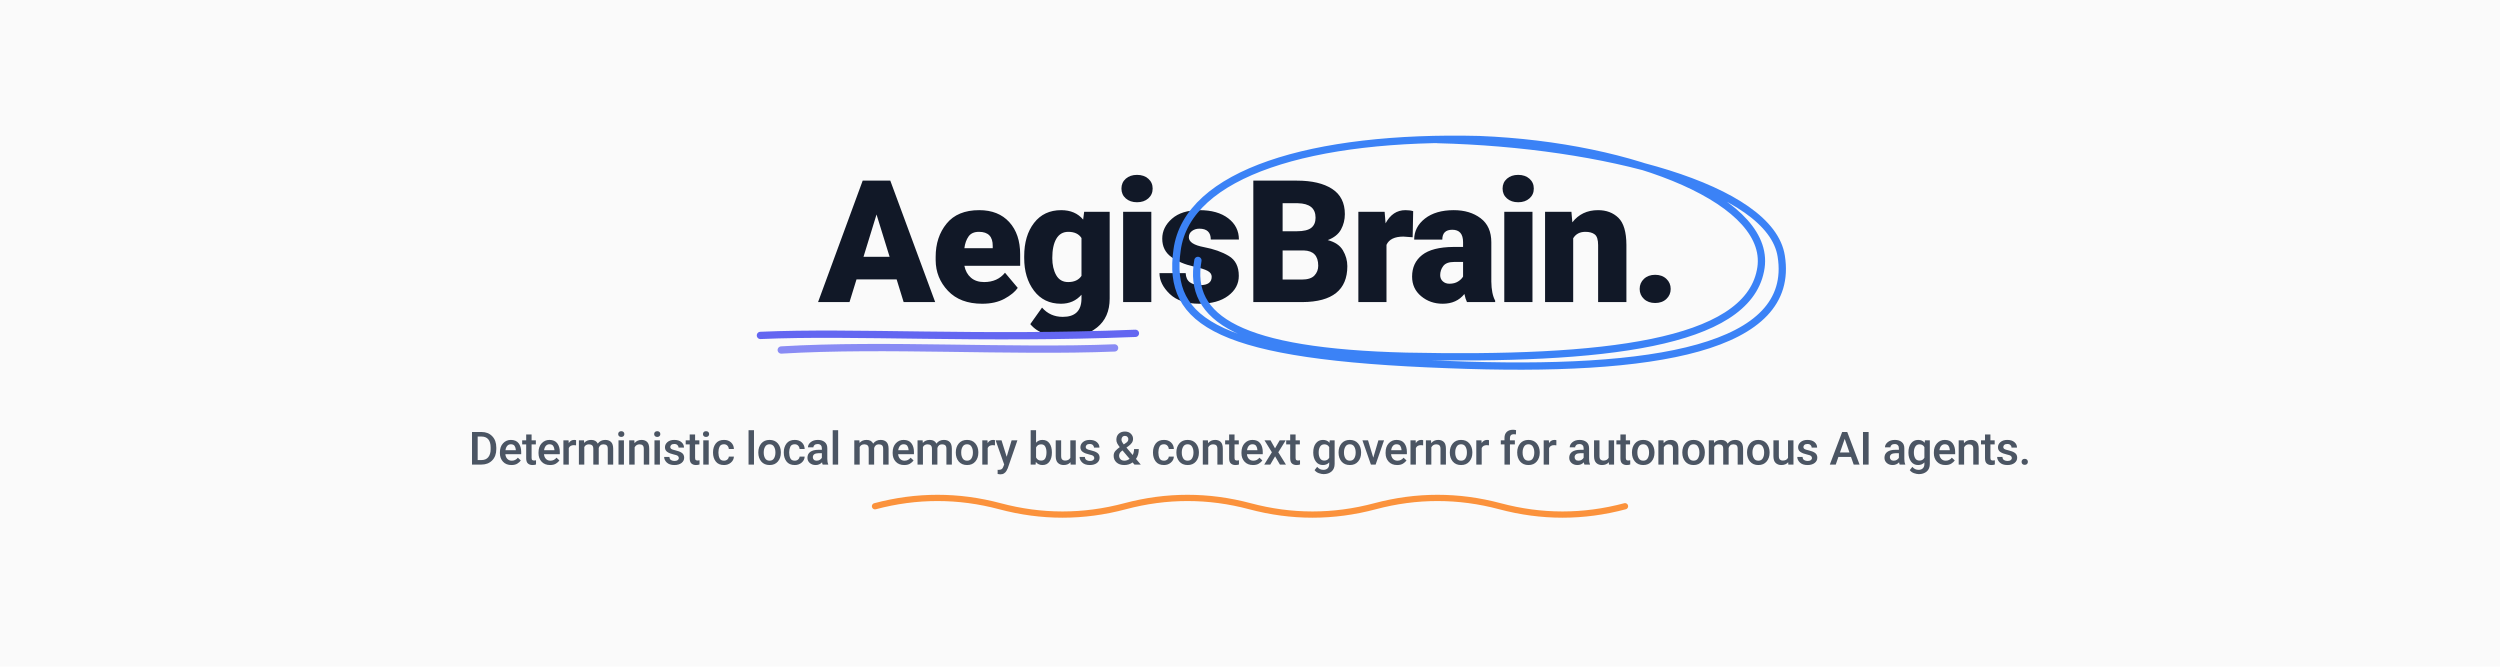
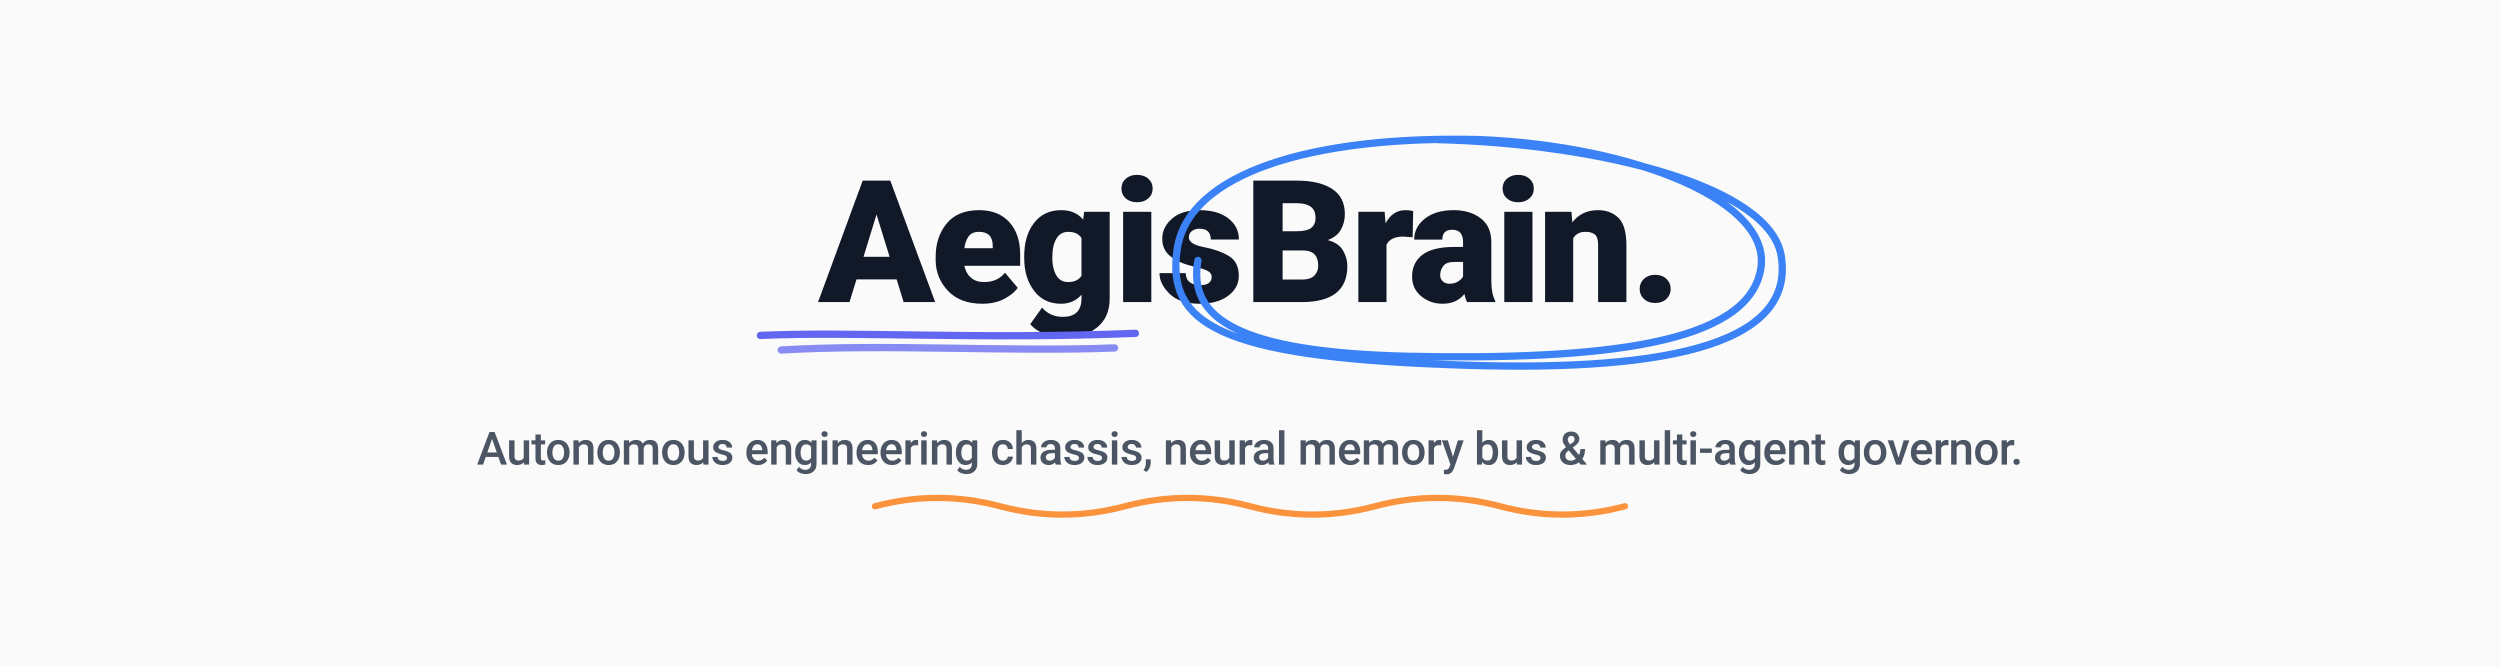
<svg xmlns="http://www.w3.org/2000/svg" viewBox="0 0 1200 320" width="100%" height="100%">
  <defs>
    <style>
      .bg { fill: #FAFAFA; }
      .brand-text { fill: #111827; font-family: -apple-system, BlinkMacSystemFont, "Segoe UI", Roboto, "Helvetica Neue", Arial, sans-serif; font-weight: 800; font-size: 82px; letter-spacing: -2px; }
      .tagline-text { fill: #4B5563; font-family: -apple-system, BlinkMacSystemFont, "Segoe UI", Roboto, sans-serif; font-weight: 500; font-size: 22px; letter-spacing: -0.3px; }
      .sketch-purple { stroke: #6366F1; stroke-width: 3.5; stroke-linecap: round; stroke-linejoin: round; fill: none; }
      .sketch-blue { stroke: #3B82F6; stroke-width: 3.5; stroke-linecap: round; stroke-linejoin: round; fill: none; }
      .sketch-coral { stroke: #FB923C; stroke-width: 3; stroke-linecap: round; stroke-linejoin: round; fill: none; }

      @media (prefers-color-scheme: dark) {
        .bg { fill: #0B0D11; }
        .brand-text { fill: #F9FAFB; }
        .tagline-text { fill: #9CA3AF; }
        .sketch-purple { stroke: #818CF8; }
        .sketch-blue { stroke: #60A5FA; }
        .sketch-coral { stroke: #FDBA74; }
      }
    </style>
  </defs>
  <rect width="1200" height="320" class="bg" />
  <g transform="translate(600, 145)">
    <text x="0" y="0" text-anchor="middle" class="brand-text">
      Aegis<tspan id="brain-part">Brain.</tspan>
    </text>
    <path class="sketch-purple" d="M -235,16 C -190,14 -130,18 -55,15" />
    <path class="sketch-purple" d="M -225,23 C -175,20 -115,24 -65,22" opacity="0.75" />
    <path class="sketch-blue" d="M 90,-78 C 170,-76 250,-55 255,-22 C 262,22 195,34 95,30 C -15,26 -40,10 -35,-25 C -30,-62 30,-80 110,-78 C 185,-75 252,-48 245,-15 C 238,20 170,28 75,26 C -5,24 -30,8 -25,-20" />
    <text x="0" y="78" text-anchor="middle" class="tagline-text">
-       Deterministic local memory bus &amp; context governor for autonomous AI agents.
+       Autonomous engineering chassis, neural memory bus &amp; multi-agent governor.
    </text>
    <path class="sketch-coral" d="M -180,98 Q -150,90 -120,98 T -60,98 T 0,98 T 60,98 T 120,98 T 180,98" />
  </g>
</svg>
